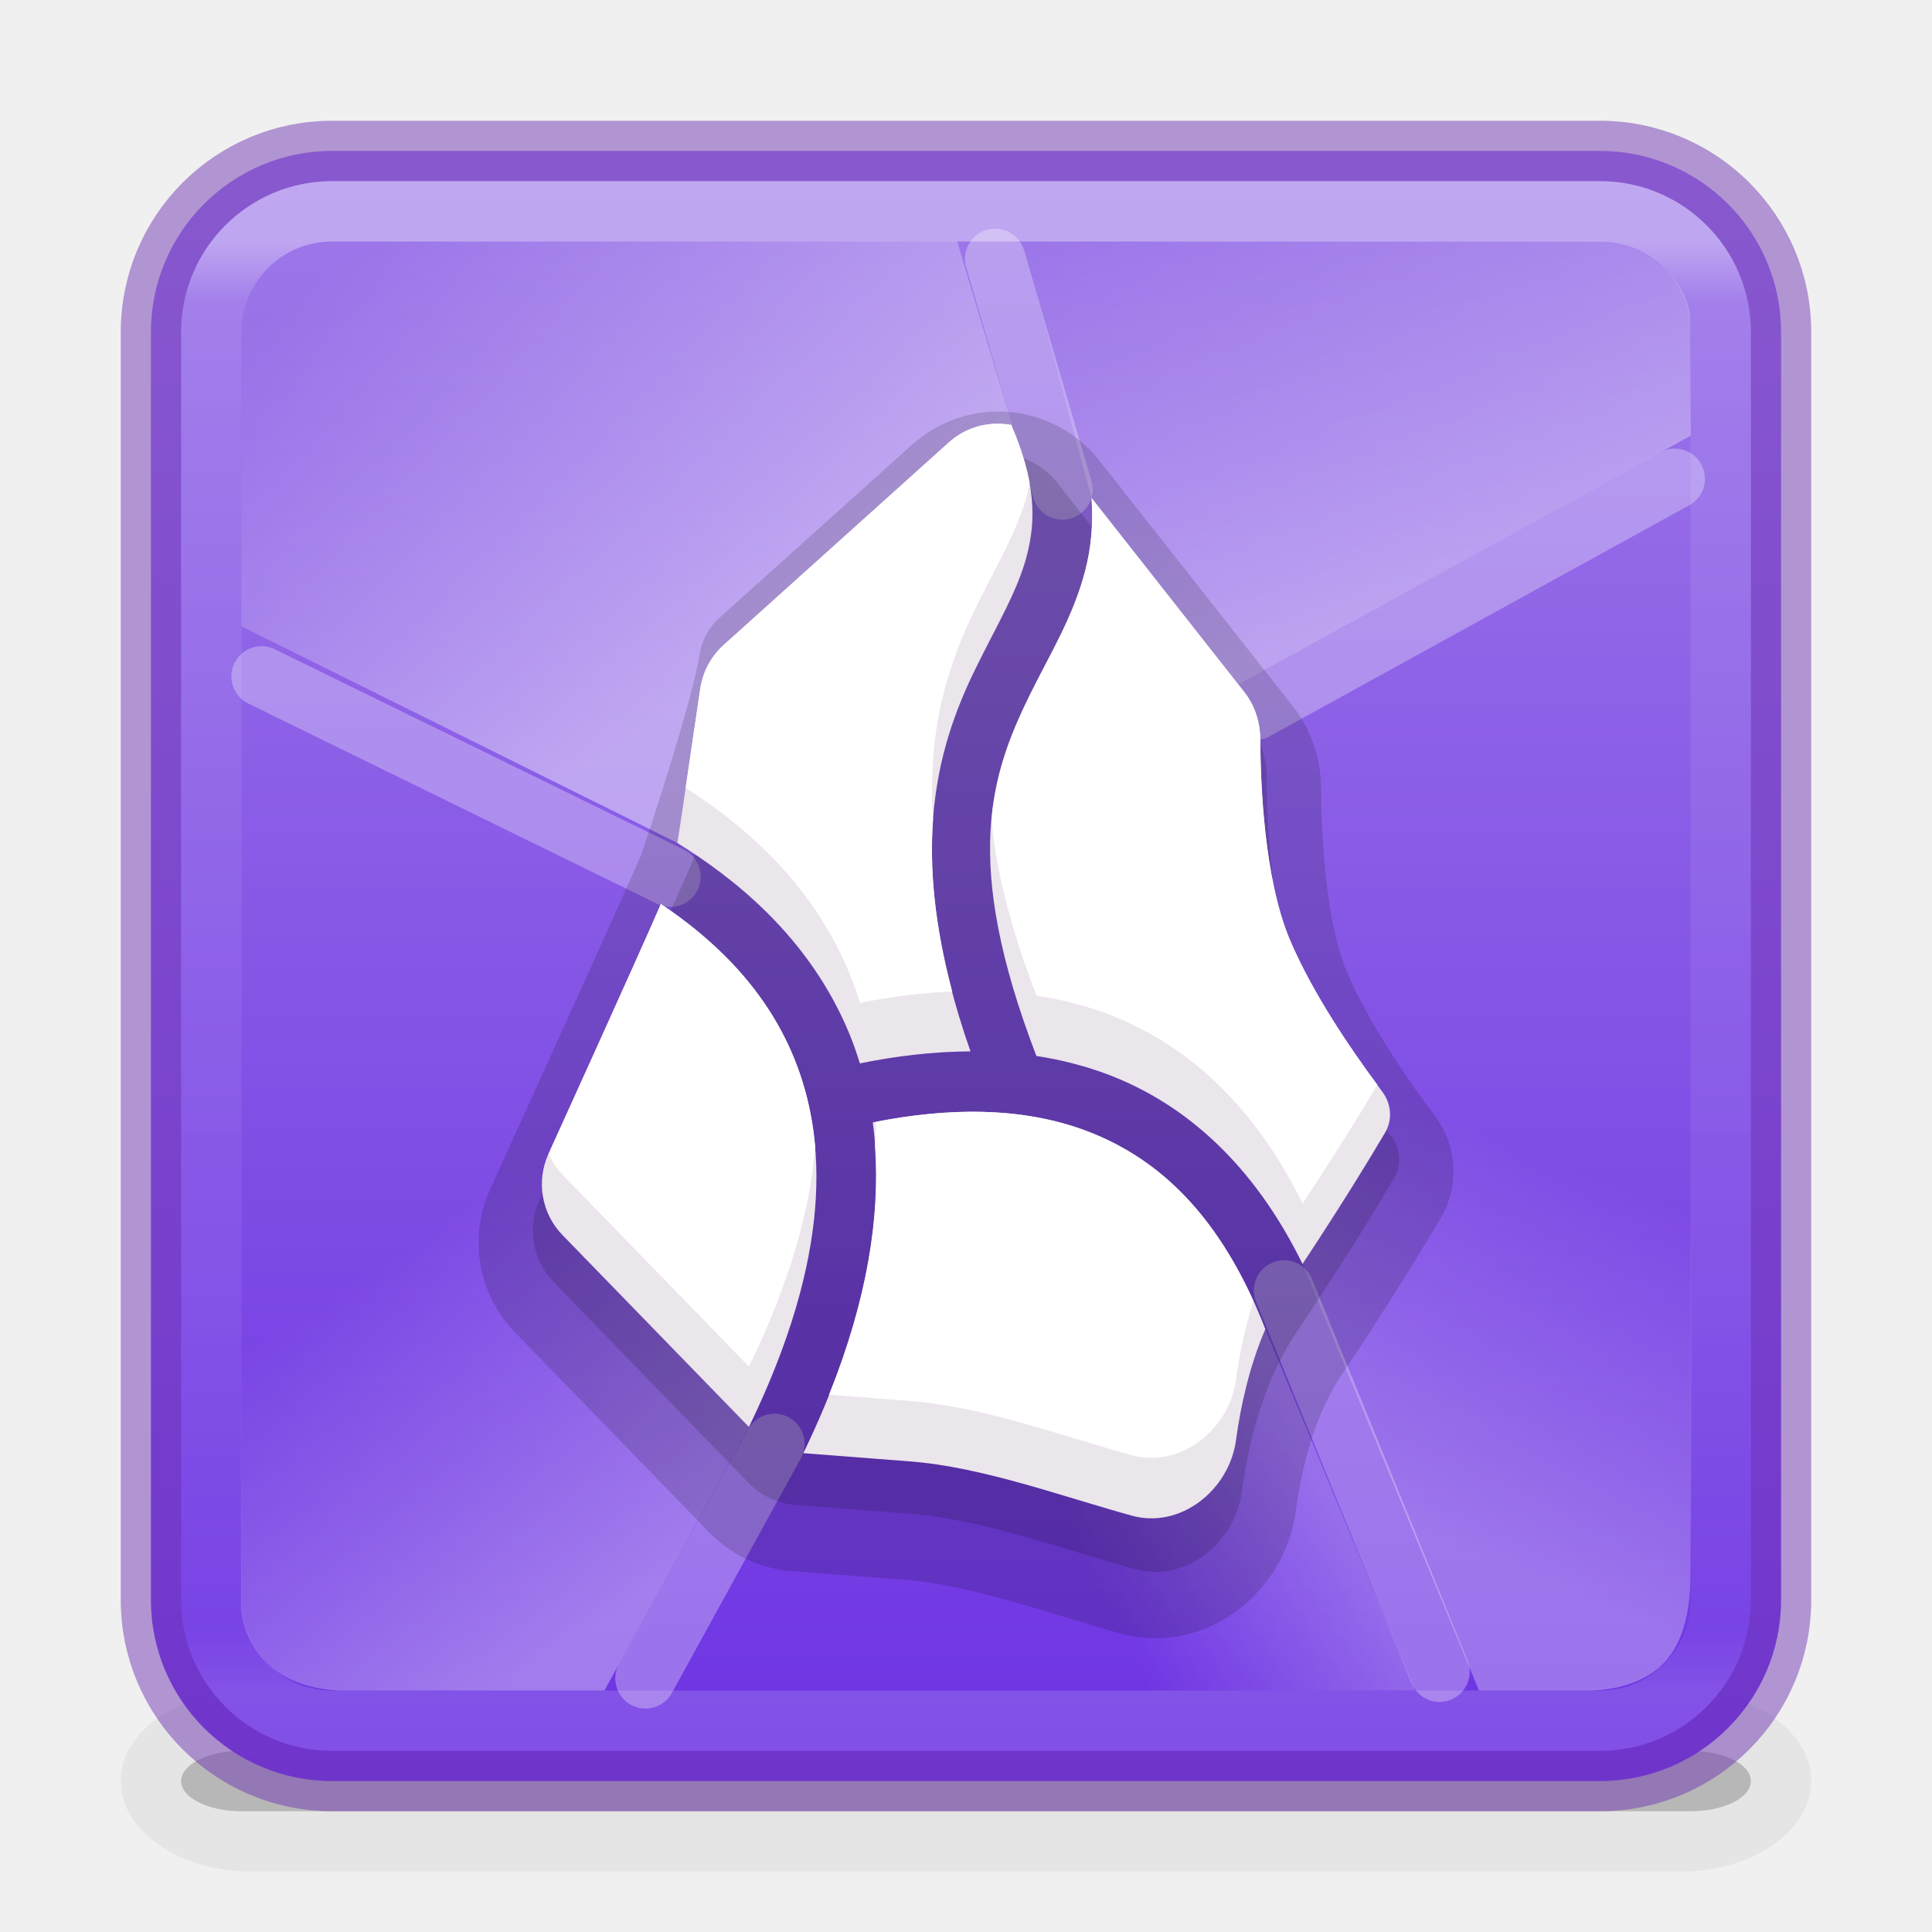
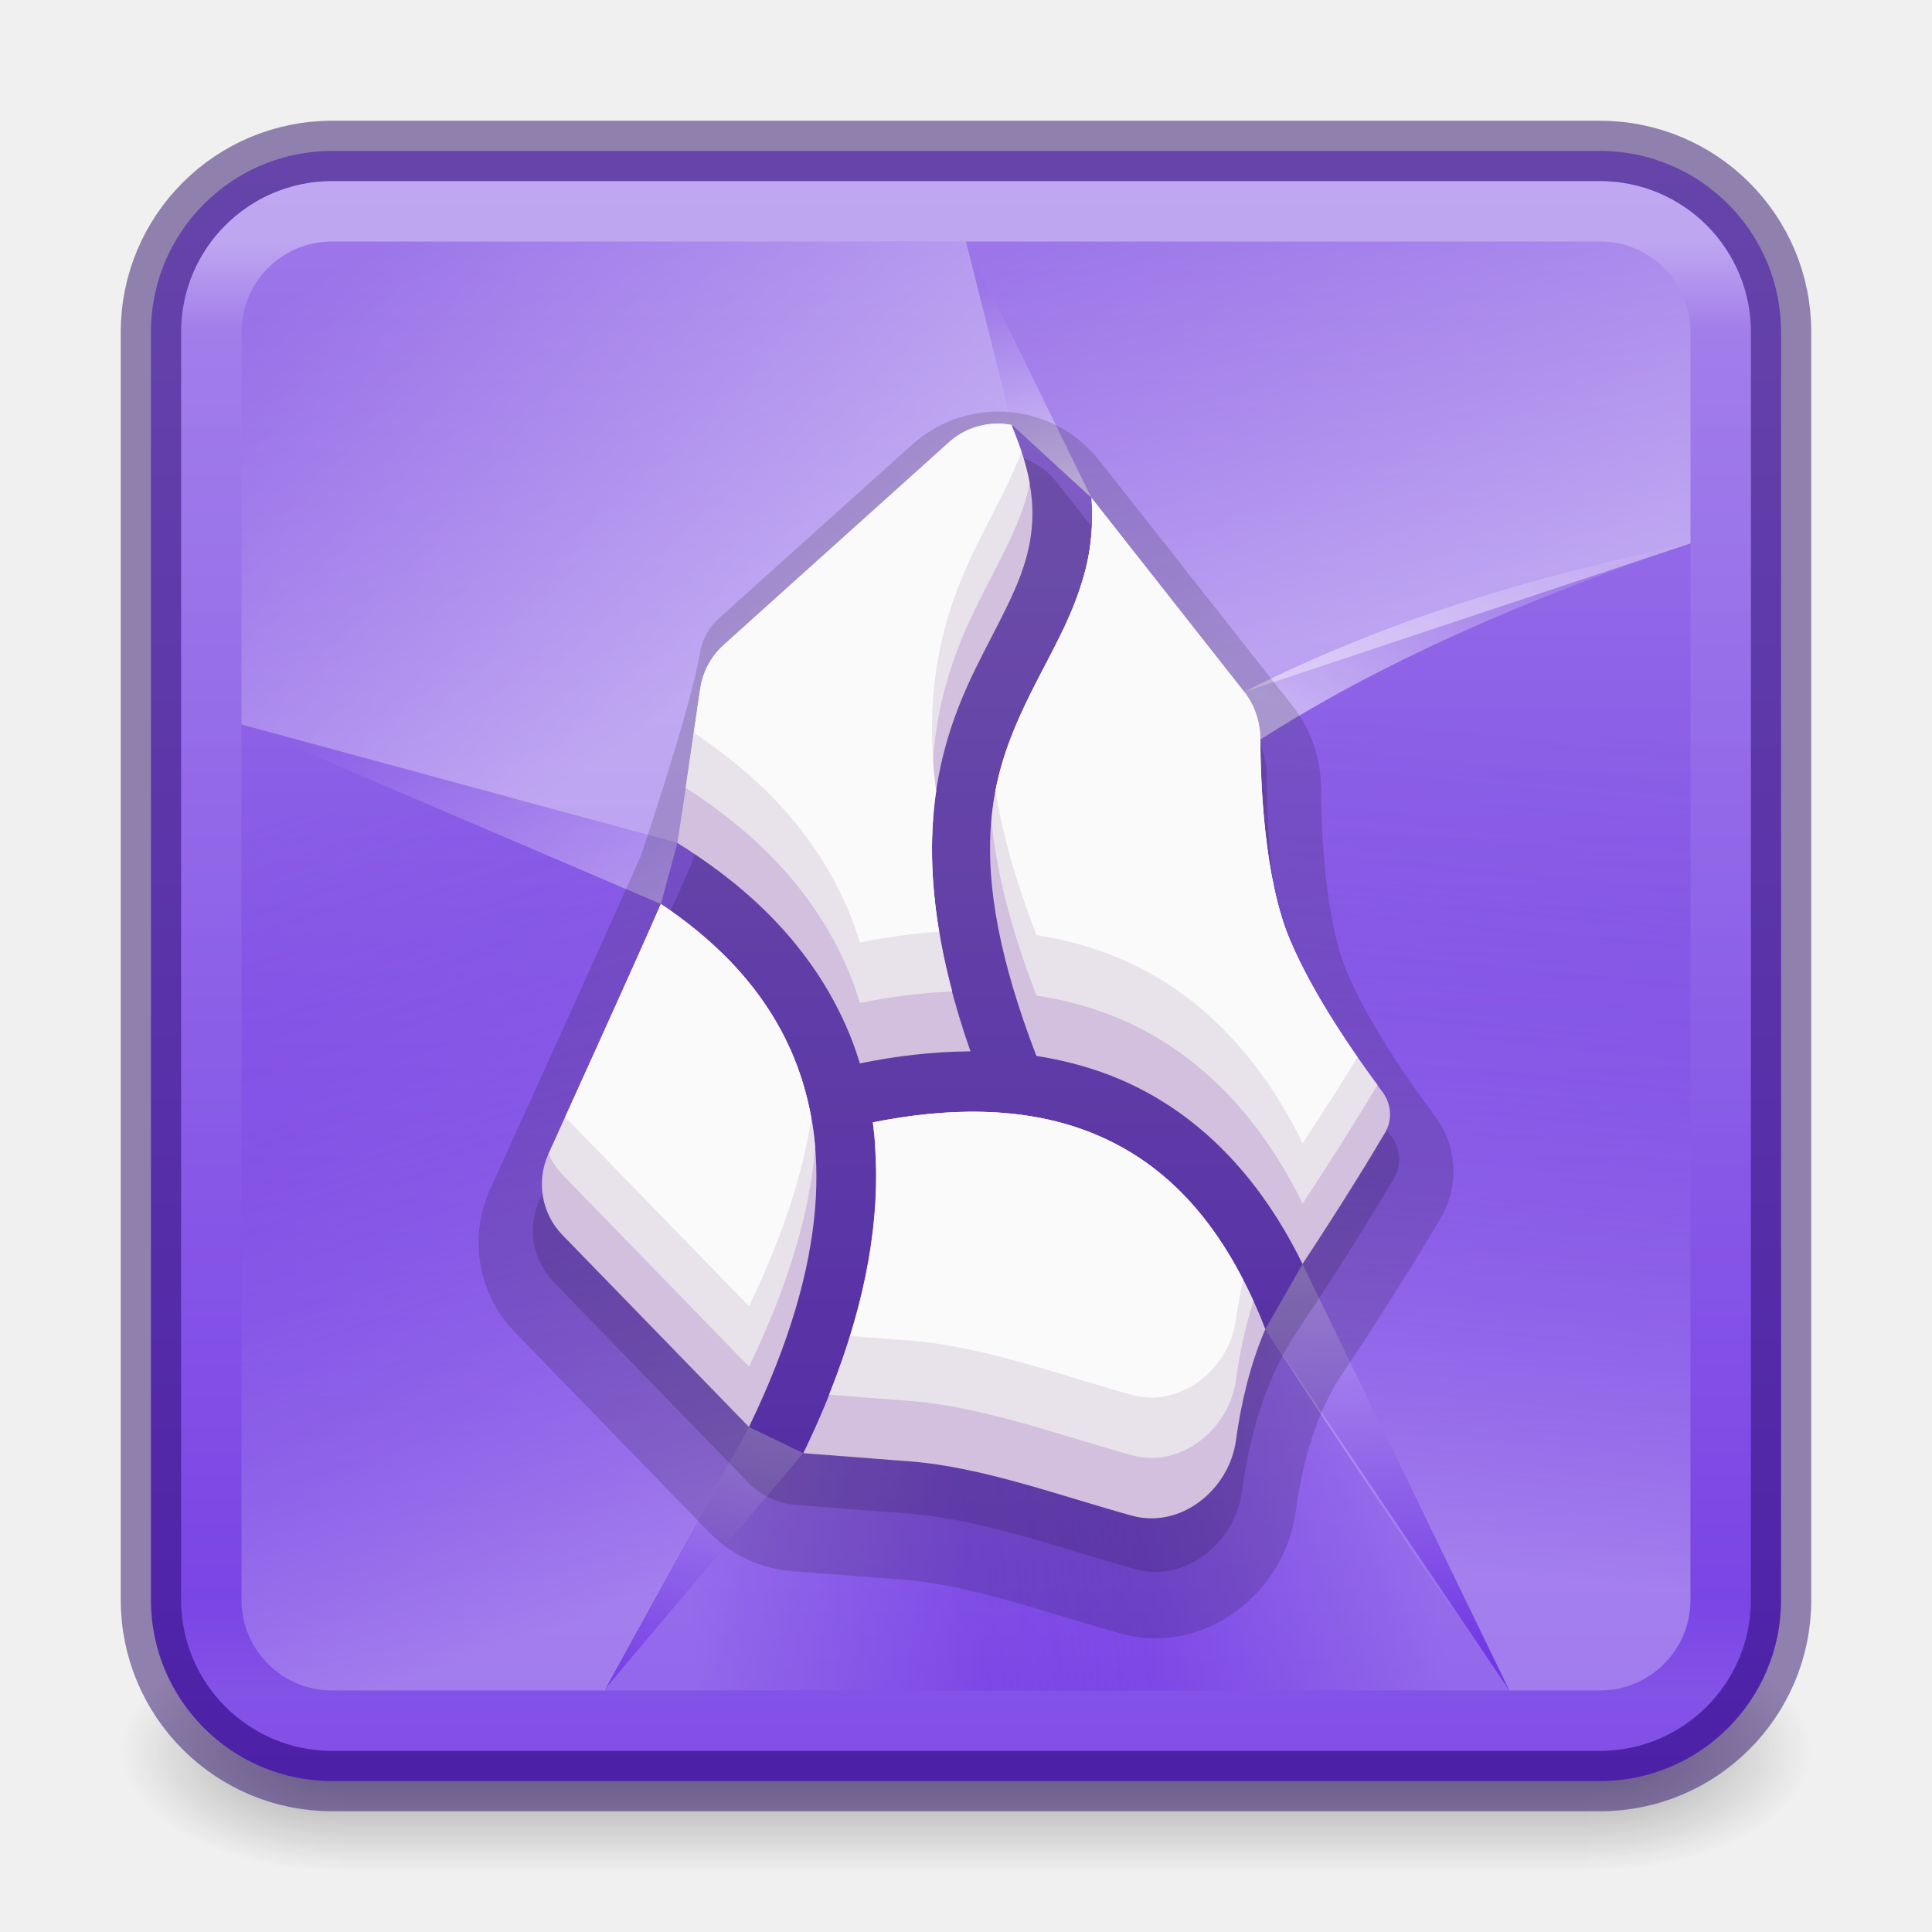
<svg xmlns="http://www.w3.org/2000/svg" xmlns:xlink="http://www.w3.org/1999/xlink" version="1.1" width="32" height="32" id="svg6860" xml:space="preserve">
  <defs id="defs6862">
+     <linearGradient id="linearGradient22">
+       <stop style="stop-color:#ffffff;stop-opacity:1;" offset="0" id="stop22" />
+       <stop style="stop-color:#ffffff;stop-opacity:0;" offset="1" id="stop23" />
+     </linearGradient>
+     <linearGradient id="linearGradient19">
+       <stop style="stop-color:#ffffff;stop-opacity:1;" offset="0" id="stop19" />
+       <stop style="stop-color:#ffffff;stop-opacity:0;" offset="1" id="stop20" />
+     </linearGradient>
+     <linearGradient id="linearGradient17">
+       <stop style="stop-color:#ffffff;stop-opacity:1;" offset="0" id="stop17" />
+       <stop style="stop-color:#ffffff;stop-opacity:0;" offset="1" id="stop18" />
+     </linearGradient>
+     <linearGradient id="linearGradient15">
+       <stop style="stop-color:#ffffff;stop-opacity:1;" offset="0" id="stop15" />
+       <stop style="stop-color:#ffffff;stop-opacity:0;" offset="1" id="stop16" />
+     </linearGradient>
+     <linearGradient id="linearGradient13">
+       <stop style="stop-color:#ffffff;stop-opacity:1;" offset="0" id="stop13" />
+       <stop style="stop-color:#ffffff;stop-opacity:0;" offset="1" id="stop14" />
+     </linearGradient>
+     <linearGradient id="linearGradient9">
+       <stop style="stop-color:#ffffff;stop-opacity:0.349;" offset="0" id="stop6" />
+       <stop style="stop-color:#6c31e3;stop-opacity:0;" offset="0.875" id="stop7" />
+     </linearGradient>
    <linearGradient id="linearGradient48">
      <stop style="stop-color:#ffffff;stop-opacity:0.246;" offset="0" id="stop48" />
      <stop style="stop-color:#ffffff;stop-opacity:0;" offset="1" id="stop49" />
-     </linearGradient>
-     <linearGradient id="linearGradient46">
-       <stop style="stop-color:#ffffff;stop-opacity:0.35;" offset="0" id="stop46" />
-       <stop style="stop-color:#ffffff;stop-opacity:0;" offset="1" id="stop47" />
-     </linearGradient>
-     <linearGradient id="linearGradient37">
-       <stop style="stop-color:#ffffff;stop-opacity:0.3;" offset="0" id="stop44" />
-       <stop style="stop-color:#ffffff;stop-opacity:0;" offset="1" id="stop45" />
    </linearGradient>
    <linearGradient id="linearGradient32">
      <stop style="stop-color:#ffffff;stop-opacity:0.402;" offset="0" id="stop32" />
      <stop style="stop-color:#ffffff;stop-opacity:0;" offset="1" id="stop33" />
    </linearGradient>
    <linearGradient id="linearGradient28">
      <stop style="stop-color:#ffffff;stop-opacity:0.446;" offset="0" id="stop28" />
      <stop style="stop-color:#ffffff;stop-opacity:0;" offset="1" id="stop29" />
    </linearGradient>
    <linearGradient id="linearGradient8">
      <stop id="stop3" offset="0" style="stop-color:#9e79e9;stop-opacity:1;" />
      <stop id="stop8" offset="1" style="stop-color:#6c31e3;stop-opacity:1;" />
    </linearGradient>
    <linearGradient id="linearGradient3924-0">
      <stop id="stop3926-6" style="stop-color:#ffffff;stop-opacity:1" offset="0" />
-       <stop id="stop3928-3" style="stop-color:#ffffff;stop-opacity:0.235" offset="0.042" />
-       <stop id="stop3930-2" style="stop-color:#ffffff;stop-opacity:0.157" offset="0.958" />
+       <stop id="stop3928-3" style="stop-color:#ffffff;stop-opacity:0.235" offset="0.062" />
+       <stop id="stop3930-2" style="stop-color:#ffffff;stop-opacity:0.157" offset="0.937" />
      <stop id="stop3932-62" style="stop-color:#ffffff;stop-opacity:0.392" offset="1" />
    </linearGradient>
    <linearGradient xlink:href="#linearGradient8" id="linearGradient930-9-2" x1="16.768" y1="2.768" x2="16.768" y2="29.897" gradientUnits="userSpaceOnUse" gradientTransform="translate(4.1936035e-6)" />
    <linearGradient x1="24" y1="6.24" x2="24" y2="41.76" id="linearGradient4161-0-2" xlink:href="#linearGradient3924-0" gradientUnits="userSpaceOnUse" gradientTransform="matrix(0.6756757,0,0,0.6756757,-0.2162128,-0.2162061)" />
    <linearGradient xlink:href="#linearGradient28" id="linearGradient29" x1="13.574" y1="10.089" x2="8.478" y2="2.5" gradientUnits="userSpaceOnUse" />
    <linearGradient xlink:href="#linearGradient32" id="linearGradient33" x1="24.26" y1="9.845" x2="22.146" y2="2.5" gradientUnits="userSpaceOnUse" />
-     <linearGradient xlink:href="#linearGradient37" id="linearGradient45" x1="23.025" y1="25.148" x2="25.427" y2="19.13" gradientUnits="userSpaceOnUse" />
-     <linearGradient xlink:href="#linearGradient46" id="linearGradient47" x1="10.691" y1="26.494" x2="6.994" y2="20.511" gradientUnits="userSpaceOnUse" />
-     <linearGradient xlink:href="#linearGradient48" id="linearGradient49" x1="22.895" y1="26.743" x2="19.28" y2="28.5" gradientUnits="userSpaceOnUse" />
+     <linearGradient xlink:href="#linearGradient9" id="linearGradient45" x1="24" y1="26" x2="25.5" y2="10" gradientUnits="userSpaceOnUse" />
+     <linearGradient xlink:href="#linearGradient53" id="linearGradient47" x1="10.691" y1="26.494" x2="5.5" y2="11" gradientUnits="userSpaceOnUse" />
+     <linearGradient xlink:href="#linearGradient48" id="linearGradient49" x1="24" y1="28" x2="16.5" y2="29" gradientUnits="userSpaceOnUse" />
+     <linearGradient id="linearGradient53">
+       <stop style="stop-color:#ffffff;stop-opacity:0.349;" offset="0" id="stop51" />
+       <stop style="stop-color:#6c31e3;stop-opacity:0;" offset="0.871" id="stop52" />
+     </linearGradient>
+     <linearGradient id="linearGradient3688-166-749">
+       <stop id="stop2883" style="stop-color:#181818;stop-opacity:1" offset="0" />
+       <stop id="stop2885" style="stop-color:#181818;stop-opacity:0" offset="1" />
+     </linearGradient>
+     <linearGradient id="linearGradient3702-501-757">
+       <stop id="stop2895" style="stop-color:#181818;stop-opacity:0" offset="0" />
+       <stop id="stop2897" style="stop-color:#181818;stop-opacity:1" offset="0.5" />
+       <stop id="stop2899" style="stop-color:#181818;stop-opacity:0" offset="1" />
+     </linearGradient>
+     <linearGradient xlink:href="#linearGradient48" id="linearGradient10" gradientUnits="userSpaceOnUse" x1="11.5" y1="27.5" x2="19" y2="27" />
+     <linearGradient xlink:href="#linearGradient13" id="linearGradient14" x1="22.816" y1="12.561" x2="25.72" y2="7.439" gradientUnits="userSpaceOnUse" />
+     <linearGradient xlink:href="#linearGradient15" id="linearGradient16" x1="10.426" y1="17.034" x2="7.378" y2="11.019" gradientUnits="userSpaceOnUse" />
+     <linearGradient xlink:href="#linearGradient17" id="linearGradient18" x1="17.504" y1="7.988" x2="16.766" y2="4.603" gradientUnits="userSpaceOnUse" />
+     <linearGradient xlink:href="#linearGradient19" id="linearGradient21" x1="23.025" y1="21.076" x2="23.353" y2="27.472" gradientUnits="userSpaceOnUse" />
+     <linearGradient xlink:href="#linearGradient22" id="linearGradient23" x1="11.89" y1="23.104" x2="10.277" y2="28.5" gradientUnits="userSpaceOnUse" />
+     <radialGradient xlink:href="#linearGradient3688-166-749" id="radialGradient26" gradientUnits="userSpaceOnUse" gradientTransform="matrix(2.003784,0,0,1.4,27.98813,-17.4)" cx="4.993" cy="43.5" fx="4.993" fy="43.5" r="2.5" />
+     <radialGradient xlink:href="#linearGradient3688-166-749" id="radialGradient27" gradientUnits="userSpaceOnUse" gradientTransform="matrix(2.003784,0,0,1.4,-20.01187,-104.4)" cx="4.993" cy="43.5" fx="4.993" fy="43.5" r="2.5" />
+     <linearGradient xlink:href="#linearGradient3702-501-757" id="linearGradient30" gradientUnits="userSpaceOnUse" x1="25.058" y1="47.028" x2="25.058" y2="39.999" />
  </defs>
-   <rect style="opacity:0.05;fill:#000000;fill-opacity:1;stroke:none;stroke-width:1;stroke-linecap:round;stroke-linejoin:round;stroke-dasharray:none;stroke-opacity:1" id="rect50" width="28" height="3" x="2" y="28" rx="2.174" ry="1.5" />
-   <rect style="opacity:0.2;fill:#000000;fill-opacity:1;stroke:none;stroke-width:1;stroke-linecap:round;stroke-linejoin:round;stroke-dasharray:none;stroke-opacity:1" id="rect49" width="26" height="1" x="3" y="29" rx="1" ry="0.5" />
-   <rect style="color:#000000;font-variation-settings:normal;display:inline;overflow:visible;visibility:visible;opacity:1;vector-effect:none;fill:url(#linearGradient930-9-2);fill-opacity:1;fill-rule:nonzero;stroke:#7239b3;stroke-width:1;stroke-linecap:butt;stroke-linejoin:miter;stroke-miterlimit:4;stroke-dasharray:none;stroke-dashoffset:0;stroke-opacity:0.502;marker:none;enable-background:accumulate;stop-color:#000000;stop-opacity:1" id="rect5505-21-1-2-1" y="2.5" x="2.5" ry="3" rx="3" height="27" width="27" />
-   <path style="opacity:1;fill:url(#linearGradient29);stroke:none;stroke-width:1;stroke-linecap:round;stroke-linejoin:round;stroke-dasharray:none;stroke-opacity:1" d="M 11.22,13.961 3.999,10.374 c 0,0 -3.709e-4,-3.357 0.011,-5.034 C 4.012,5.012 4.2,4.682 4.433,4.451 4.688,4.197 5.051,3.992 5.411,3.993 c 1.527,0.004 3.675,0.009 3.675,0.009 l 6.767,-0.006 0.913,3.045 z" id="path27" />
+   <g style="opacity:0.4" id="g26" transform="matrix(0.7368421,0,0,0.5714285,-1.68421,4.142858)">
+     <rect style="fill:url(#radialGradient26);fill-opacity:1;stroke:none" id="rect24" y="40" x="38" height="7" width="5" />
+     <rect style="fill:url(#radialGradient27);fill-opacity:1;stroke:none" id="rect25" transform="scale(-1)" y="-47" x="-10" height="7" width="5" />
+     <rect style="fill:url(#linearGradient30);fill-opacity:1;stroke:none" id="rect26" y="40" x="10" height="7" width="28" />
+   </g>
+   <rect style="color:#000000;font-variation-settings:normal;display:inline;overflow:visible;visibility:visible;opacity:1;vector-effect:none;fill:url(#linearGradient930-9-2);fill-opacity:1;fill-rule:nonzero;stroke:#2f106c;stroke-width:1;stroke-linecap:butt;stroke-linejoin:miter;stroke-miterlimit:4;stroke-dasharray:none;stroke-dashoffset:0;stroke-opacity:0.502;marker:none;enable-background:accumulate;stop-color:#000000;stop-opacity:1" id="rect5505-21-1-2-1" y="2.5" x="2.5" ry="3" rx="3" height="27" width="27" />
+   <path style="opacity:0.6;fill:url(#linearGradient18);stroke:none;stroke-width:2;stroke-linejoin:round;stroke-opacity:0.502" d="M 16.766,7.041 18.08,8.248 16,4 Z" id="path2" />
+   <path style="opacity:1;fill:url(#linearGradient10);stroke:none;stroke-width:1;stroke-linecap:round;stroke-linejoin:round;stroke-dasharray:none;stroke-opacity:1" d="m 10,28 h 15 c -0.216,-2.468 -0.344,-4.973 -4.042,-5.986 l -7.652,2.055 z" id="path10" />
+   <path style="opacity:0.5;fill:url(#linearGradient14);stroke:none;stroke-width:2;stroke-linejoin:round;stroke-opacity:0.502" d="M 20.607,11.459 20.875,12.25 C 22.826,11.001 25.186,9.95 28,9 c -2.618,0.554 -4.979,1.24 -7.393,2.459 z" id="path3" />
+   <path style="opacity:1;fill:url(#linearGradient29);stroke:none;stroke-width:1;stroke-linecap:round;stroke-linejoin:round;stroke-dasharray:none;stroke-opacity:1" d="M 11.22,13.961 4,12 V 5.5 C 4,4.672 4.672,4 5.5,4 H 16 l 0.766,3.041 z" id="path27" />
+   <path style="opacity:0.4;fill:url(#linearGradient21);stroke:none;stroke-width:2;stroke-linejoin:round;stroke-opacity:0.502" d="m 21.575,20.936 -0.617,1.078 C 22.367,24.197 23.714,26.193 25,28 Z" id="path4" />
  <rect style="opacity:0.35;fill:none;stroke:url(#linearGradient4161-0-2);stroke-width:1;stroke-linecap:round;stroke-linejoin:round;stroke-miterlimit:4;stroke-dasharray:none;stroke-dashoffset:0;stroke-opacity:1" id="rect6741-7-4-3-8" y="3.5" x="3.5" ry="2" rx="2" height="25" width="25" />
-   <path style="opacity:0.3;fill:#000000;fill-opacity:1;stroke:#ffffff;stroke-width:1;stroke-linecap:round;stroke-linejoin:round;stroke-dasharray:none;stroke-opacity:1" d="M 17.597,8.107 16.483,4.288" id="path12" />
-   <path style="opacity:0.3;fill:#000000;fill-opacity:1;stroke:#ffffff;stroke-width:1;stroke-linecap:round;stroke-linejoin:round;stroke-dasharray:none;stroke-opacity:1" d="M 20.781,11.761 27.739,7.93" id="path14" />
-   <path style="opacity:0.3;fill:#000000;fill-opacity:1;stroke:#ffffff;stroke-width:1;stroke-linecap:round;stroke-linejoin:round;stroke-dasharray:none;stroke-opacity:1" d="m 12.826,23.915 -2.135,3.884" id="path18" />
-   <path style="opacity:0.3;fill:#000000;fill-opacity:1;stroke:#ffffff;stroke-width:1;stroke-linecap:round;stroke-linejoin:round;stroke-dasharray:none;stroke-opacity:1" d="M 11.105,14.521 4.332,11.203" id="path16" />
-   <path style="opacity:0.3;fill:#000000;fill-opacity:1;stroke:#ffffff;stroke-width:1;stroke-linecap:round;stroke-linejoin:round;stroke-dasharray:none;stroke-opacity:1" d="m 21.268,21.374 2.575,6.315" id="path19" />
-   <path style="opacity:1;fill:url(#linearGradient49);stroke:none;stroke-width:1;stroke-linecap:round;stroke-linejoin:round;stroke-dasharray:none;stroke-opacity:1" d="m 11.148,28 h 12.291 l -2.481,-5.986 -7.652,2.055 z" id="path47" />
-   <path style="opacity:1;fill:url(#linearGradient45);stroke:none;stroke-width:1;stroke-linecap:round;stroke-linejoin:round;stroke-dasharray:none;stroke-opacity:1" d="M 21.575,20.936 20.781,12.392 20.875,12.25 28.005,8.353 c 0,0 0.035,12.181 -0.007,17.783 -0.004,0.49 -0.097,1.049 -0.434,1.405 C 27.258,27.863 26.759,28 26.316,28 c -0.622,0 -1.819,0 -1.819,0 z" id="path33" />
-   <path style="opacity:1;fill:url(#linearGradient33);stroke:none;stroke-width:1;stroke-linecap:round;stroke-linejoin:round;stroke-dasharray:none;stroke-opacity:1" d="M 18.08,8.248 16.928,3.993 h 9.557 c 0.353,0 0.724,0.144 0.992,0.374 0.267,0.229 0.517,0.569 0.518,0.921 0.001,0.666 0.01,1.928 0.01,1.928 L 20.512,11.337 Z" id="path29" />
-   <path style="opacity:1;fill:url(#linearGradient47);stroke:none;stroke-width:1;stroke-linecap:round;stroke-linejoin:round;stroke-dasharray:none;stroke-opacity:1" d="M 12.405,23.635 10.012,28 c 0,0 -2.81,0 -4.328,0 C 5.254,28 4.783,27.874 4.463,27.587 4.187,27.341 3.992,26.952 3.992,26.582 c -0.003,-4.892 0.007,-14.967 0.007,-14.967 l 6.948,3.357 z" id="path45" />
-   <path d="m 16.52,8.117 c 0.338,-0.005 0.677,0.142 0.906,0.434 l 3.201,4.064 c 0.167,0.212 0.253,0.476 0.254,0.748 0.004,0.771 0.067,2.373 0.5,3.408 0.418,0.999 1.186,2.082 1.584,2.609 0.127,0.168 0.147,0.4 0.039,0.582 -0.28,0.474 -0.831,1.386 -1.613,2.553 -0.553,0.825 -0.806,1.836 -0.92,2.684 -0.105,0.782 -0.873,1.407 -1.637,1.195 -1.167,-0.322 -2.536,-0.829 -3.768,-0.924 -0.159,-0.012 1.549,0.118 -1.867,-0.143 -0.275,-0.02 -0.539,-0.14 -0.732,-0.34 L 9.246,21.67 c -0.324,-0.334 -0.41,-0.829 -0.221,-1.25 1.894,-4.165 2.424,-5.351 2.484,-5.498 6.3e-5,-1.18e-4 0.004,-0.006 0.004,-0.006 l 0.002,-0.004 v -0.002 h 0.002 c 0.002,-0.005 0.038,-0.09 0.039,-0.092 0.628,-1.887 0.928,-2.97 1.023,-3.535 L 15.777,8.408 C 15.991,8.216 16.257,8.12 16.52,8.117 Z" fill="#ffffff" id="path1-0-7-2" style="opacity:0.15;fill:#000000;fill-opacity:1;stroke:#000000;stroke-width:2;stroke-linecap:round;stroke-linejoin:round;stroke-dasharray:none;stroke-opacity:1" transform="translate(0,-0.3000844)" />
-   <path d="m 16.518,7.518 c 0.369,-0.005 0.737,0.155 0.986,0.471 l 3.201,4.064 c 0.182,0.231 0.274,0.516 0.275,0.809 0.004,0.769 0.066,2.351 0.492,3.371 0.414,0.991 1.175,2.062 1.572,2.588 0.151,0.2 0.176,0.475 0.047,0.693 -0.281,0.475 -0.835,1.388 -1.619,2.557 -0.541,0.807 -0.791,1.803 -0.904,2.643 -0.113,0.838 -0.936,1.506 -1.762,1.277 -1.17,-0.322 -2.526,-0.826 -3.746,-0.92 -0.159,-0.012 1.546,0.118 -1.869,-0.143 -0.3,-0.021 -0.584,-0.152 -0.795,-0.369 L 9.176,21.24 C 8.823,20.877 8.727,20.338 8.934,19.879 c 1.888,-4.151 2.417,-5.327 2.48,-5.48 7.01e-4,-0.002 0.009,-0.024 0.01,-0.025 l 0.002,-0.004 0.002,-0.002 v -0.002 -0.002 c 0.002,-0.004 0.035,-0.075 0.035,-0.076 0.816,-2.452 1.002,-3.352 0.859,-3.404 l 3.389,-3.049 c 0.232,-0.209 0.521,-0.313 0.807,-0.316 z m -4.447,3.592 c -0.153,0.207 -0.352,0.538 -0.572,0.939 0.003,-0.019 0.005,-0.037 0.008,-0.055 0.043,-0.283 0.182,-0.541 0.395,-0.732 z" fill="#ffffff" id="path11" style="opacity:0.15;fill:#000000;fill-opacity:1;stroke:none;stroke-width:2;stroke-linecap:round;stroke-linejoin:round;stroke-dasharray:none;stroke-opacity:1" />
-   <path id="path1-0-7-9" style="fill:#ebe5ec;fill-opacity:1;stroke-width:0.045" d="m 16.507,7.018 c -0.281,0.004 -0.564,0.104 -0.791,0.309 l -3.73,3.355 c -0.208,0.187 -0.345,0.442 -0.387,0.719 -0.109,0.721 -0.266,1.845 -0.379,2.561 0.903,0.562 2.181,1.534 2.854,3.174 0.063,0.153 0.117,0.312 0.168,0.477 0.591,-0.12 1.202,-0.195 1.816,-0.199 0.005,-3e-5 0.01,2e-5 0.016,0 -1.11,-3.176 -0.57,-5.008 0.086,-6.344 0.35,-0.714 0.696,-1.284 0.848,-1.869 0.151,-0.585 0.15,-1.204 -0.254,-2.152 l 0.012,-0.006 c -0.085,-0.017 -0.171,-0.025 -0.258,-0.023 z m 1.572,1.23 c 0.031,0.434 -0.009,0.834 -0.104,1.201 -0.201,0.777 -0.594,1.401 -0.918,2.061 -0.633,1.29 -1.14,2.732 0.109,5.98 0.406,0.062 0.809,0.164 1.203,0.314 1.26,0.482 2.394,1.476 3.205,3.131 0.648,-0.981 1.121,-1.756 1.367,-2.174 0.126,-0.213 0.104,-0.48 -0.045,-0.678 -0.389,-0.516 -1.133,-1.563 -1.539,-2.533 -0.417,-0.997 -0.481,-2.547 -0.484,-3.301 -0.001,-0.287 -0.09,-0.566 -0.268,-0.791 z m -7.133,6.725 c -0.398,0.919 -1.865,4.146 -1.865,4.146 -0.202,0.451 -0.11,0.981 0.234,1.336 l 3.09,3.18 c 1.373,-2.833 1.3,-4.76 0.742,-6.121 -0.5,-1.219 -1.423,-2.02 -2.201,-2.541 z m 5.334,3.443 c -0.601,-0.015 -1.217,0.053 -1.824,0.174 0.195,1.459 -0.082,3.271 -1.15,5.479 0.097,0.007 1.621,0.125 1.773,0.137 1.194,0.092 2.522,0.583 3.668,0.898 0.804,0.223 1.613,-0.423 1.725,-1.25 0.078,-0.577 0.224,-1.229 0.486,-1.84 -0.733,-1.889 -1.775,-2.828 -2.945,-3.275 -0.547,-0.209 -1.132,-0.307 -1.732,-0.322 z" />
-   <path id="path9" style="fill:#ffffff;fill-opacity:1;stroke-width:0.045" d="m 16.508,7.018 c -0.281,0.004 -0.564,0.104 -0.791,0.309 l -3.73,3.355 c -0.208,0.187 -0.345,0.442 -0.387,0.719 -0.07,0.464 -0.159,1.067 -0.244,1.648 0.892,0.573 2.078,1.524 2.719,3.086 0.063,0.153 0.117,0.312 0.168,0.477 0.499,-0.101 1.012,-0.168 1.529,-0.189 -0.297,-1.119 -0.376,-2.052 -0.318,-2.846 -0.102,-1.54 0.277,-2.632 0.707,-3.508 0.35,-0.714 0.696,-1.284 0.848,-1.869 0.017,-0.066 0.032,-0.134 0.045,-0.201 C 17.002,7.717 16.907,7.406 16.754,7.047 l 0.012,-0.006 c -0.085,-0.017 -0.171,-0.025 -0.258,-0.023 z m 1.572,1.23 c 0.031,0.434 -0.009,0.834 -0.104,1.201 -0.201,0.777 -0.594,1.401 -0.918,2.061 -0.294,0.599 -0.558,1.234 -0.635,2.064 0.067,0.785 0.288,1.73 0.744,2.916 0.406,0.062 0.809,0.164 1.203,0.314 1.26,0.482 2.394,1.476 3.205,3.131 0.571,-0.864 0.976,-1.524 1.24,-1.965 C 22.413,17.428 21.741,16.463 21.359,15.551 20.942,14.553 20.879,13.004 20.875,12.25 20.874,11.963 20.785,11.684 20.607,11.459 Z m -7.133,6.725 c -0.397,0.917 -1.855,4.124 -1.861,4.139 0.056,0.124 0.132,0.242 0.23,0.344 l 3.09,3.18 c 0.693,-1.43 1.016,-2.629 1.096,-3.641 -0.048,-0.558 -0.176,-1.048 -0.354,-1.48 -0.5,-1.219 -1.423,-2.02 -2.201,-2.541 z m 5.334,3.443 c -0.583,-0.015 -1.18,0.05 -1.77,0.164 -0.002,0.134 -0.008,0.271 -0.018,0.41 0.082,1.158 -0.124,2.522 -0.762,4.111 0.472,0.036 1.232,0.095 1.348,0.104 1.194,0.092 2.522,0.583 3.668,0.898 0.804,0.223 1.613,-0.423 1.725,-1.25 0.055,-0.41 0.148,-0.859 0.289,-1.303 -0.717,-1.581 -1.678,-2.403 -2.748,-2.812 -0.547,-0.209 -1.132,-0.307 -1.732,-0.322 z" />
+   <path style="opacity:0.4;fill:url(#linearGradient23);stroke:none;stroke-width:2;stroke-linejoin:round;stroke-opacity:0.502" d="m 12.405,23.635 0.9,0.434 L 10,28 Z" id="path5" />
+   <path style="opacity:1;fill:url(#linearGradient49);stroke:none;stroke-width:1;stroke-linecap:round;stroke-linejoin:round;stroke-dasharray:none;stroke-opacity:1" d="m 10,28 h 15 l -4.042,-5.986 -7.652,2.055 z" id="path47" />
+   <path style="opacity:0.5;fill:url(#linearGradient16);stroke:none;stroke-width:2;stroke-linejoin:round;stroke-opacity:0.502" d="M 11.22,13.961 4,12 l 6.946,2.973 z" id="path6" />
+   <path style="opacity:1;fill:url(#linearGradient45);stroke:none;stroke-width:1;stroke-linecap:round;stroke-linejoin:round;stroke-dasharray:none;stroke-opacity:1" d="M 21.575,20.936 C 21,18 20.845,15.069 20.875,12.25 L 28,9 V 26.5 A 1.5,1.5 0 0 1 26.5,28 H 25 Z" id="path33" />
+   <path style="opacity:1;fill:url(#linearGradient33);stroke:none;stroke-width:1;stroke-linecap:round;stroke-linejoin:round;stroke-dasharray:none;stroke-opacity:1" d="M 18.08,8.248 16,4 H 26.5 A 1.5,1.5 0 0 1 28,5.5 V 9 l -7.393,2.459 z" id="path29" />
+   <path style="opacity:1;fill:url(#linearGradient47);stroke:none;stroke-width:1;stroke-linecap:round;stroke-linejoin:round;stroke-dasharray:none;stroke-opacity:1" d="M 12.405,23.635 10.012,28 H 5.5 A 1.5,1.5 0 0 1 4,26.5 V 12 l 6.946,2.973 z" id="path45" />
+   <path d="m 16.52,7.817 c 0.338,-0.005 0.677,0.142 0.906,0.434 l 3.201,4.064 c 0.167,0.212 0.253,0.476 0.254,0.748 0.004,0.771 0.067,2.373 0.5,3.408 0.418,0.999 1.186,2.082 1.584,2.609 0.127,0.168 0.147,0.4 0.039,0.582 -0.28,0.474 -0.831,1.386 -1.613,2.553 -0.553,0.825 -0.806,1.836 -0.92,2.684 -0.105,0.782 -0.873,1.407 -1.637,1.195 -1.167,-0.322 -2.536,-0.829 -3.768,-0.924 -0.159,-0.012 1.549,0.118 -1.867,-0.143 -0.275,-0.02 -0.539,-0.14 -0.732,-0.34 L 9.246,21.37 c -0.324,-0.334 -0.41,-0.829 -0.221,-1.25 1.894,-4.165 2.424,-5.351 2.484,-5.498 6.3e-5,-1.18e-4 0.004,-0.006 0.004,-0.006 l 0.002,-0.004 v -0.002 h 0.002 c 0.002,-0.005 0.038,-0.09 0.039,-0.092 0.628,-1.887 0.928,-2.97 1.023,-3.535 L 15.777,8.108 C 15.991,7.916 16.257,7.82 16.52,7.817 Z" fill="#ffffff" id="path1-0-7-2" style="opacity:0.15;fill:#000000;fill-opacity:1;stroke:#000000;stroke-width:2;stroke-linecap:round;stroke-linejoin:round;stroke-dasharray:none;stroke-opacity:1" />
+   <path d="m 16.518,7.518 c 0.369,-0.005 0.737,0.155 0.986,0.471 l 3.201,4.064 c 0.182,0.231 0.274,0.516 0.275,0.809 0.004,0.769 0.066,2.351 0.492,3.371 0.414,0.991 1.175,2.062 1.572,2.588 0.151,0.2 0.176,0.475 0.047,0.693 -0.281,0.475 -0.835,1.388 -1.619,2.557 -0.541,0.807 -0.791,1.803 -0.904,2.643 -0.113,0.838 -0.936,1.506 -1.762,1.277 -1.17,-0.322 -2.526,-0.826 -3.746,-0.92 -0.159,-0.012 1.546,0.118 -1.869,-0.143 -0.3,-0.021 -0.584,-0.152 -0.795,-0.369 L 9.176,21.24 C 8.823,20.877 8.727,20.338 8.934,19.879 c 1.888,-4.151 2.417,-5.327 2.48,-5.48 7.01e-4,-0.002 0.009,-0.024 0.01,-0.025 l 0.002,-0.004 0.002,-0.002 v -0.002 -0.002 c 0.002,-0.004 0.035,-0.075 0.035,-0.076 0.816,-2.452 1.002,-3.352 0.859,-3.404 L 15.711,7.834 c 0.232,-0.209 0.521,-0.313 0.807,-0.316 z m -4.447,3.592 c -0.153,0.207 -0.352,0.538 -0.572,0.939 0.003,-0.019 0.005,-0.037 0.008,-0.055 0.043,-0.283 0.182,-0.541 0.395,-0.732 z" fill="#ffffff" id="path11" style="opacity:0.15;fill:#000000;fill-opacity:1;stroke:none;stroke-width:2;stroke-linecap:round;stroke-linejoin:round;stroke-dasharray:none;stroke-opacity:1" />
+   <path id="path1-0-7-9" style="fill:#d3bfde;fill-opacity:1;stroke-width:0.045" d="m 16.507,7.018 c -0.281,0.004 -0.564,0.104 -0.791,0.309 l -3.73,3.355 c -0.208,0.187 -0.345,0.442 -0.387,0.719 -0.109,0.721 -0.266,1.845 -0.379,2.561 0.903,0.562 2.181,1.534 2.854,3.174 0.063,0.153 0.117,0.312 0.168,0.477 0.591,-0.12 1.202,-0.195 1.816,-0.199 0.005,-3e-5 0.01,2e-5 0.016,0 -1.11,-3.176 -0.57,-5.008 0.086,-6.344 0.35,-0.714 0.696,-1.284 0.848,-1.869 0.151,-0.585 0.15,-1.204 -0.254,-2.152 l 0.012,-0.006 c -0.085,-0.017 -0.171,-0.025 -0.258,-0.023 z m 1.572,1.23 c 0.031,0.434 -0.009,0.834 -0.104,1.201 -0.201,0.777 -0.594,1.401 -0.918,2.061 -0.633,1.29 -1.14,2.732 0.109,5.98 0.406,0.062 0.809,0.164 1.203,0.314 1.26,0.482 2.394,1.476 3.205,3.131 0.648,-0.981 1.121,-1.756 1.367,-2.174 0.126,-0.213 0.104,-0.48 -0.045,-0.678 -0.389,-0.516 -1.133,-1.563 -1.539,-2.533 -0.417,-0.997 -0.481,-2.547 -0.484,-3.301 -0.001,-0.287 -0.09,-0.566 -0.268,-0.791 z m -7.133,6.725 c -0.398,0.919 -1.865,4.146 -1.865,4.146 -0.202,0.451 -0.11,0.981 0.234,1.336 l 3.09,3.18 c 1.373,-2.833 1.3,-4.76 0.742,-6.121 -0.5,-1.219 -1.423,-2.02 -2.201,-2.541 z m 5.334,3.443 c -0.601,-0.015 -1.217,0.053 -1.824,0.174 0.195,1.459 -0.082,3.271 -1.15,5.479 0.097,0.007 1.621,0.125 1.773,0.137 1.194,0.092 2.522,0.583 3.668,0.898 0.804,0.223 1.613,-0.423 1.725,-1.25 0.078,-0.577 0.224,-1.229 0.486,-1.84 -0.733,-1.889 -1.775,-2.828 -2.945,-3.275 -0.547,-0.209 -1.132,-0.307 -1.732,-0.322 z" />
+   <path id="path9" style="fill:#e8e2ea;fill-opacity:1;stroke-width:0.045" d="m 16.508,7.018 c -0.281,0.004 -0.564,0.104 -0.791,0.309 l -3.73,3.355 c -0.208,0.187 -0.345,0.442 -0.387,0.719 -0.07,0.464 -0.159,1.067 -0.244,1.648 0.892,0.573 2.078,1.524 2.719,3.086 0.063,0.153 0.117,0.312 0.168,0.477 0.499,-0.101 1.012,-0.168 1.529,-0.189 -0.297,-1.119 -0.376,-2.052 -0.318,-2.846 -0.102,-1.54 0.277,-2.632 0.707,-3.508 0.35,-0.714 0.696,-1.284 0.848,-1.869 0.017,-0.066 0.032,-0.134 0.045,-0.201 C 17.002,7.717 16.907,7.406 16.754,7.047 l 0.012,-0.006 c -0.085,-0.017 -0.171,-0.025 -0.258,-0.023 z m 1.572,1.23 c 0.031,0.434 -0.009,0.834 -0.104,1.201 -0.201,0.777 -0.594,1.401 -0.918,2.061 -0.294,0.599 -0.558,1.234 -0.635,2.064 0.067,0.785 0.288,1.73 0.744,2.916 0.406,0.062 0.809,0.164 1.203,0.314 1.26,0.482 2.394,1.476 3.205,3.131 0.571,-0.864 0.976,-1.524 1.24,-1.965 C 22.413,17.428 21.741,16.463 21.359,15.551 20.942,14.553 20.879,13.004 20.875,12.25 20.874,11.963 20.785,11.684 20.607,11.459 Z m -7.133,6.725 c -0.397,0.917 -1.855,4.124 -1.861,4.139 0.056,0.124 0.132,0.242 0.23,0.344 l 3.09,3.18 c 0.693,-1.43 1.016,-2.629 1.096,-3.641 -0.048,-0.558 -0.176,-1.048 -0.354,-1.48 -0.5,-1.219 -1.423,-2.02 -2.201,-2.541 z m 5.334,3.443 c -0.583,-0.015 -1.18,0.05 -1.77,0.164 -0.002,0.134 -0.008,0.271 -0.018,0.41 0.082,1.158 -0.124,2.522 -0.762,4.111 0.472,0.036 1.232,0.095 1.348,0.104 1.194,0.092 2.522,0.583 3.668,0.898 0.804,0.223 1.613,-0.423 1.725,-1.25 0.055,-0.41 0.148,-0.859 0.289,-1.303 -0.717,-1.581 -1.678,-2.403 -2.748,-2.812 -0.547,-0.209 -1.132,-0.307 -1.732,-0.322 z" />
+   <path id="path23" style="fill:#fafafa;fill-opacity:1;stroke-width:0.045" d="m 16.508,7.018 c -0.281,0.004 -0.564,0.104 -0.791,0.309 l -3.73,3.355 c -0.208,0.187 -0.345,0.442 -0.387,0.719 -0.031,0.207 -0.072,0.482 -0.109,0.736 0.874,0.581 1.976,1.514 2.584,2.998 0.063,0.153 0.117,0.312 0.168,0.477 0.429,-0.087 0.868,-0.15 1.312,-0.18 -0.15,-0.901 -0.146,-1.666 -0.049,-2.326 -0.237,-1.826 0.177,-3.064 0.654,-4.037 0.293,-0.598 0.58,-1.095 0.756,-1.584 -0.046,-0.139 -0.096,-0.282 -0.162,-0.438 l 0.012,-0.006 c -0.085,-0.017 -0.171,-0.025 -0.258,-0.023 z m 1.572,1.23 c 0.031,0.434 -0.009,0.834 -0.104,1.201 -0.201,0.777 -0.594,1.401 -0.918,2.061 -0.235,0.478 -0.453,0.979 -0.57,1.584 0.107,0.676 0.319,1.459 0.68,2.396 0.406,0.062 0.809,0.164 1.203,0.314 1.26,0.482 2.394,1.476 3.205,3.131 0.37,-0.56 0.664,-1.026 0.91,-1.424 -0.382,-0.549 -0.838,-1.271 -1.127,-1.961 C 20.942,14.553 20.879,13.004 20.875,12.25 20.874,11.963 20.785,11.684 20.607,11.459 Z m -7.133,6.725 c -0.327,0.755 -1.222,2.728 -1.586,3.529 l 3.045,3.133 c 0.576,-1.189 0.893,-2.216 1.031,-3.111 -0.065,-0.367 -0.164,-0.704 -0.289,-1.01 -0.5,-1.219 -1.423,-2.02 -2.201,-2.541 z m 5.334,3.443 c -0.601,-0.015 -1.217,0.053 -1.824,0.174 0.134,1.007 0.045,2.182 -0.375,3.539 0.456,0.035 0.912,0.07 0.998,0.076 1.194,0.092 2.522,0.583 3.668,0.898 0.804,0.223 1.613,-0.423 1.725,-1.25 0.028,-0.21 0.068,-0.432 0.117,-0.656 -0.696,-1.351 -1.589,-2.082 -2.576,-2.459 -0.547,-0.209 -1.132,-0.307 -1.732,-0.322 z" />
+   <g id="layer4-0" transform="matrix(0.9047486,0,0,0.9047486,-552.515,-685.5605)" />
+   <g id="layer4-0-7" transform="matrix(0.9047486,0,0,0.9047486,-552.515,-678.3225)" />
+   <g id="layer1-3" transform="matrix(0.9047486,0,0,0.9047486,-55.80799,-9.503337)" />
+   <g id="layer4-0-4" transform="matrix(0.9047486,0,0,0.9047486,-552.515,-685.5605)" />
+   <g id="layer4-0-7-9" transform="matrix(0.9047486,0,0,0.9047486,-552.515,-678.3225)" />
+   <g id="layer1-3-2" transform="matrix(0.9047486,0,0,0.9047486,-55.80799,-9.503337)" />
</svg>
